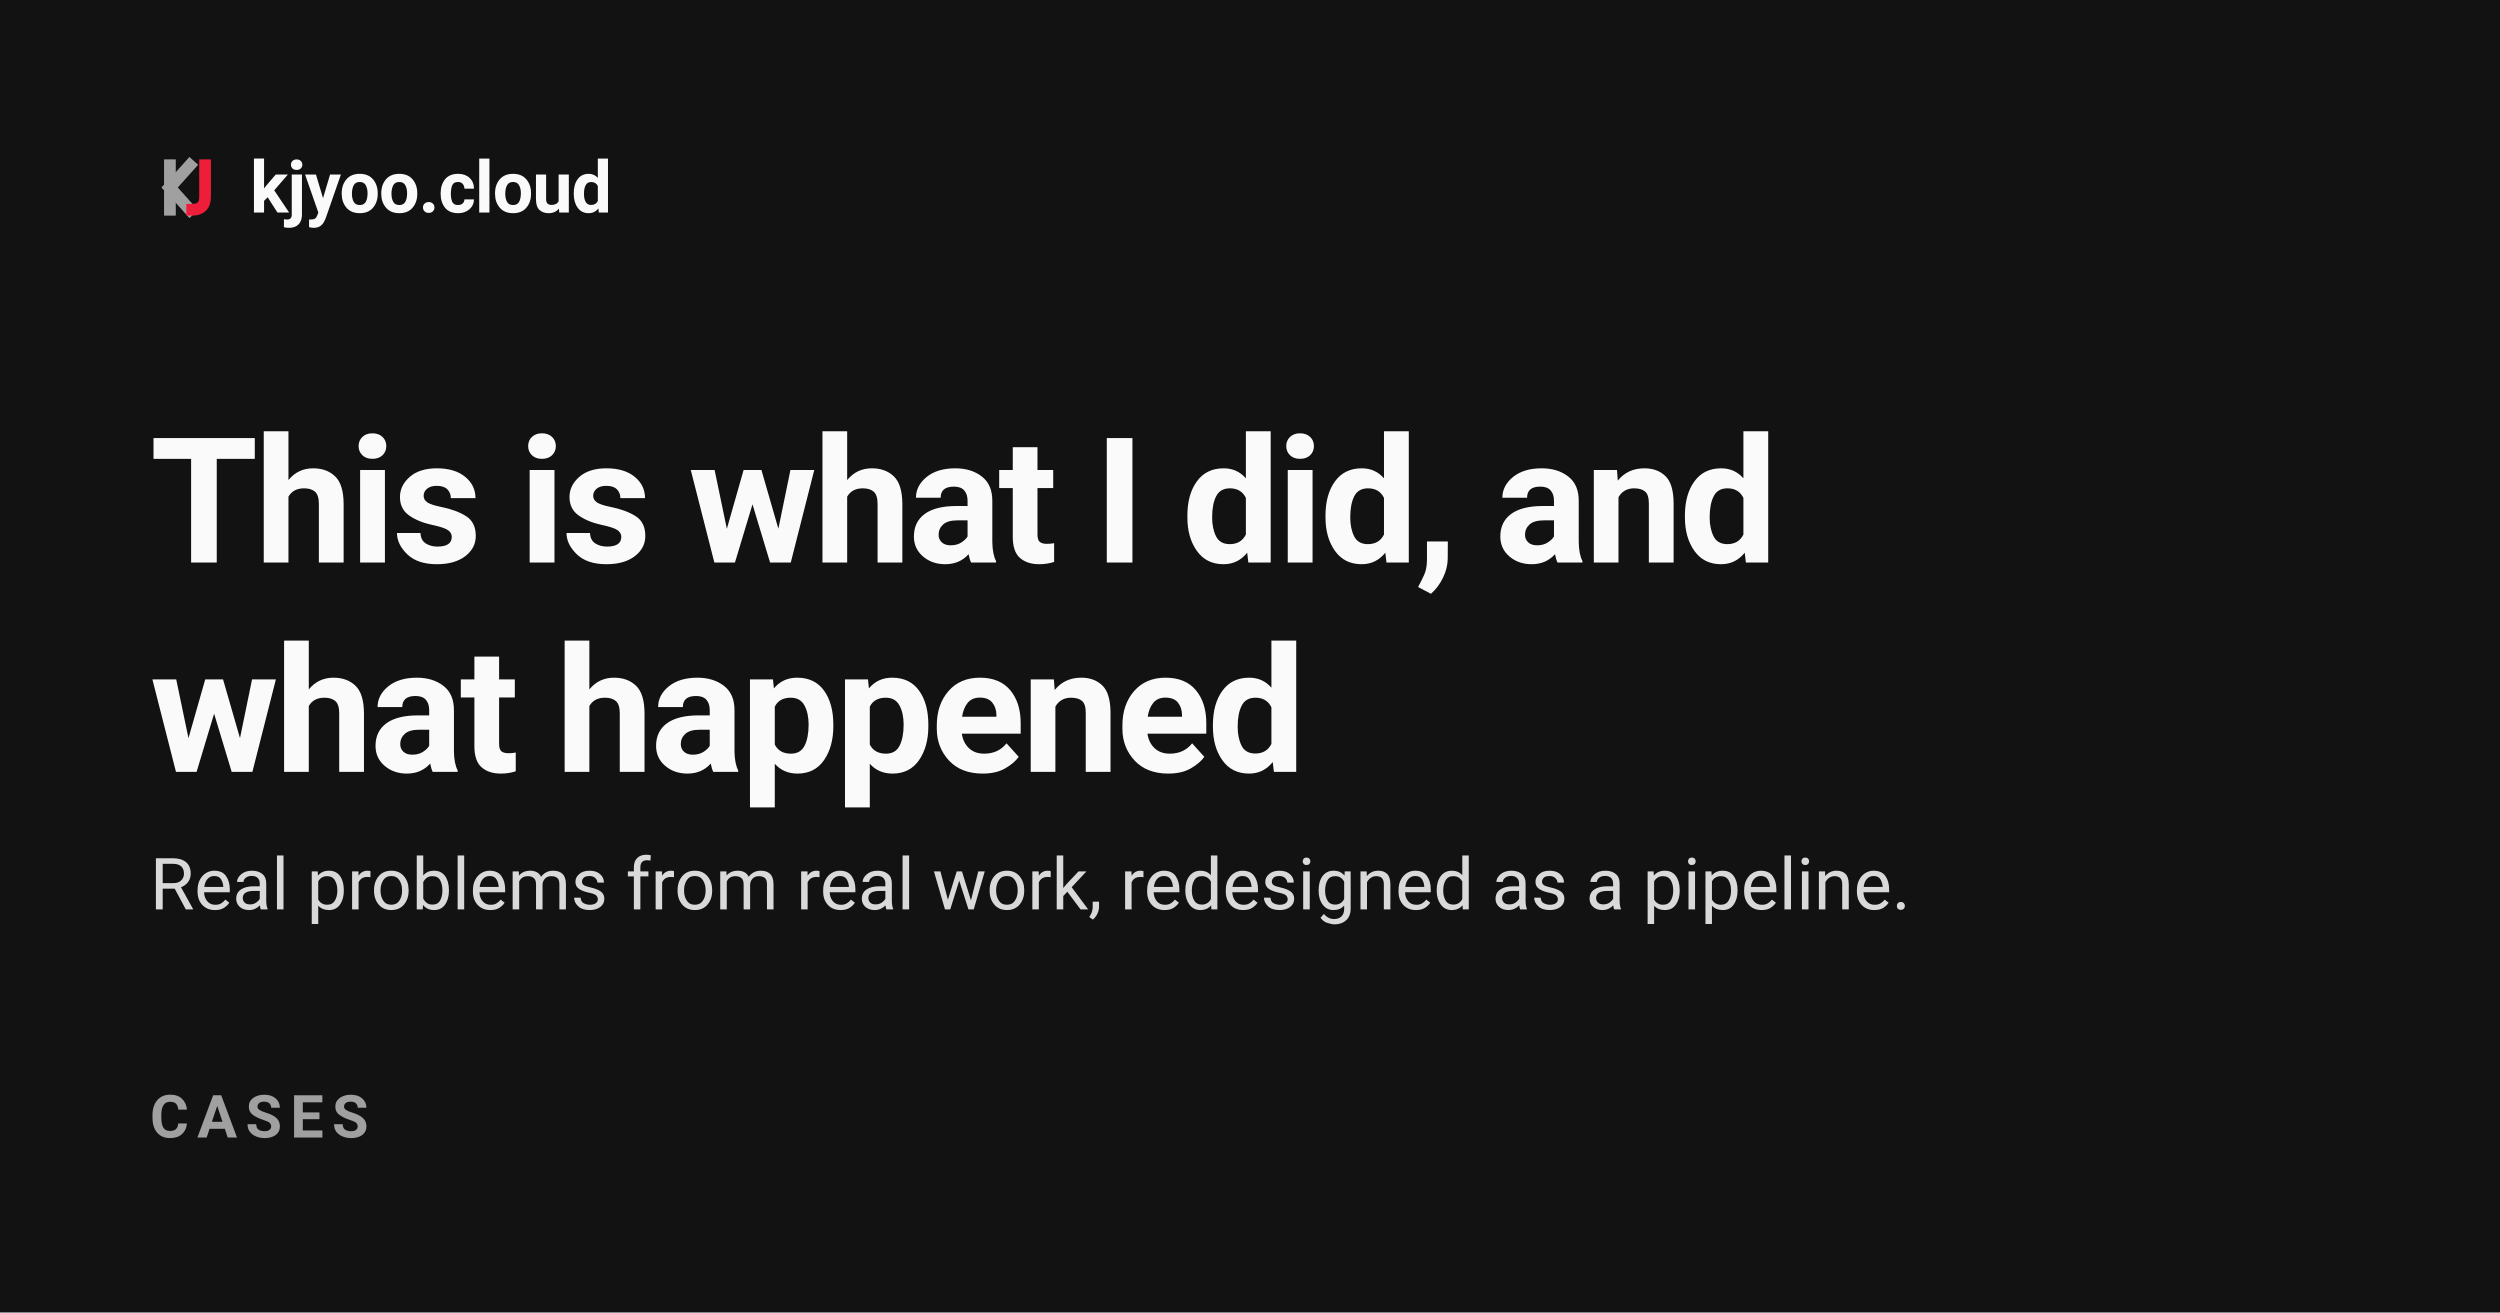
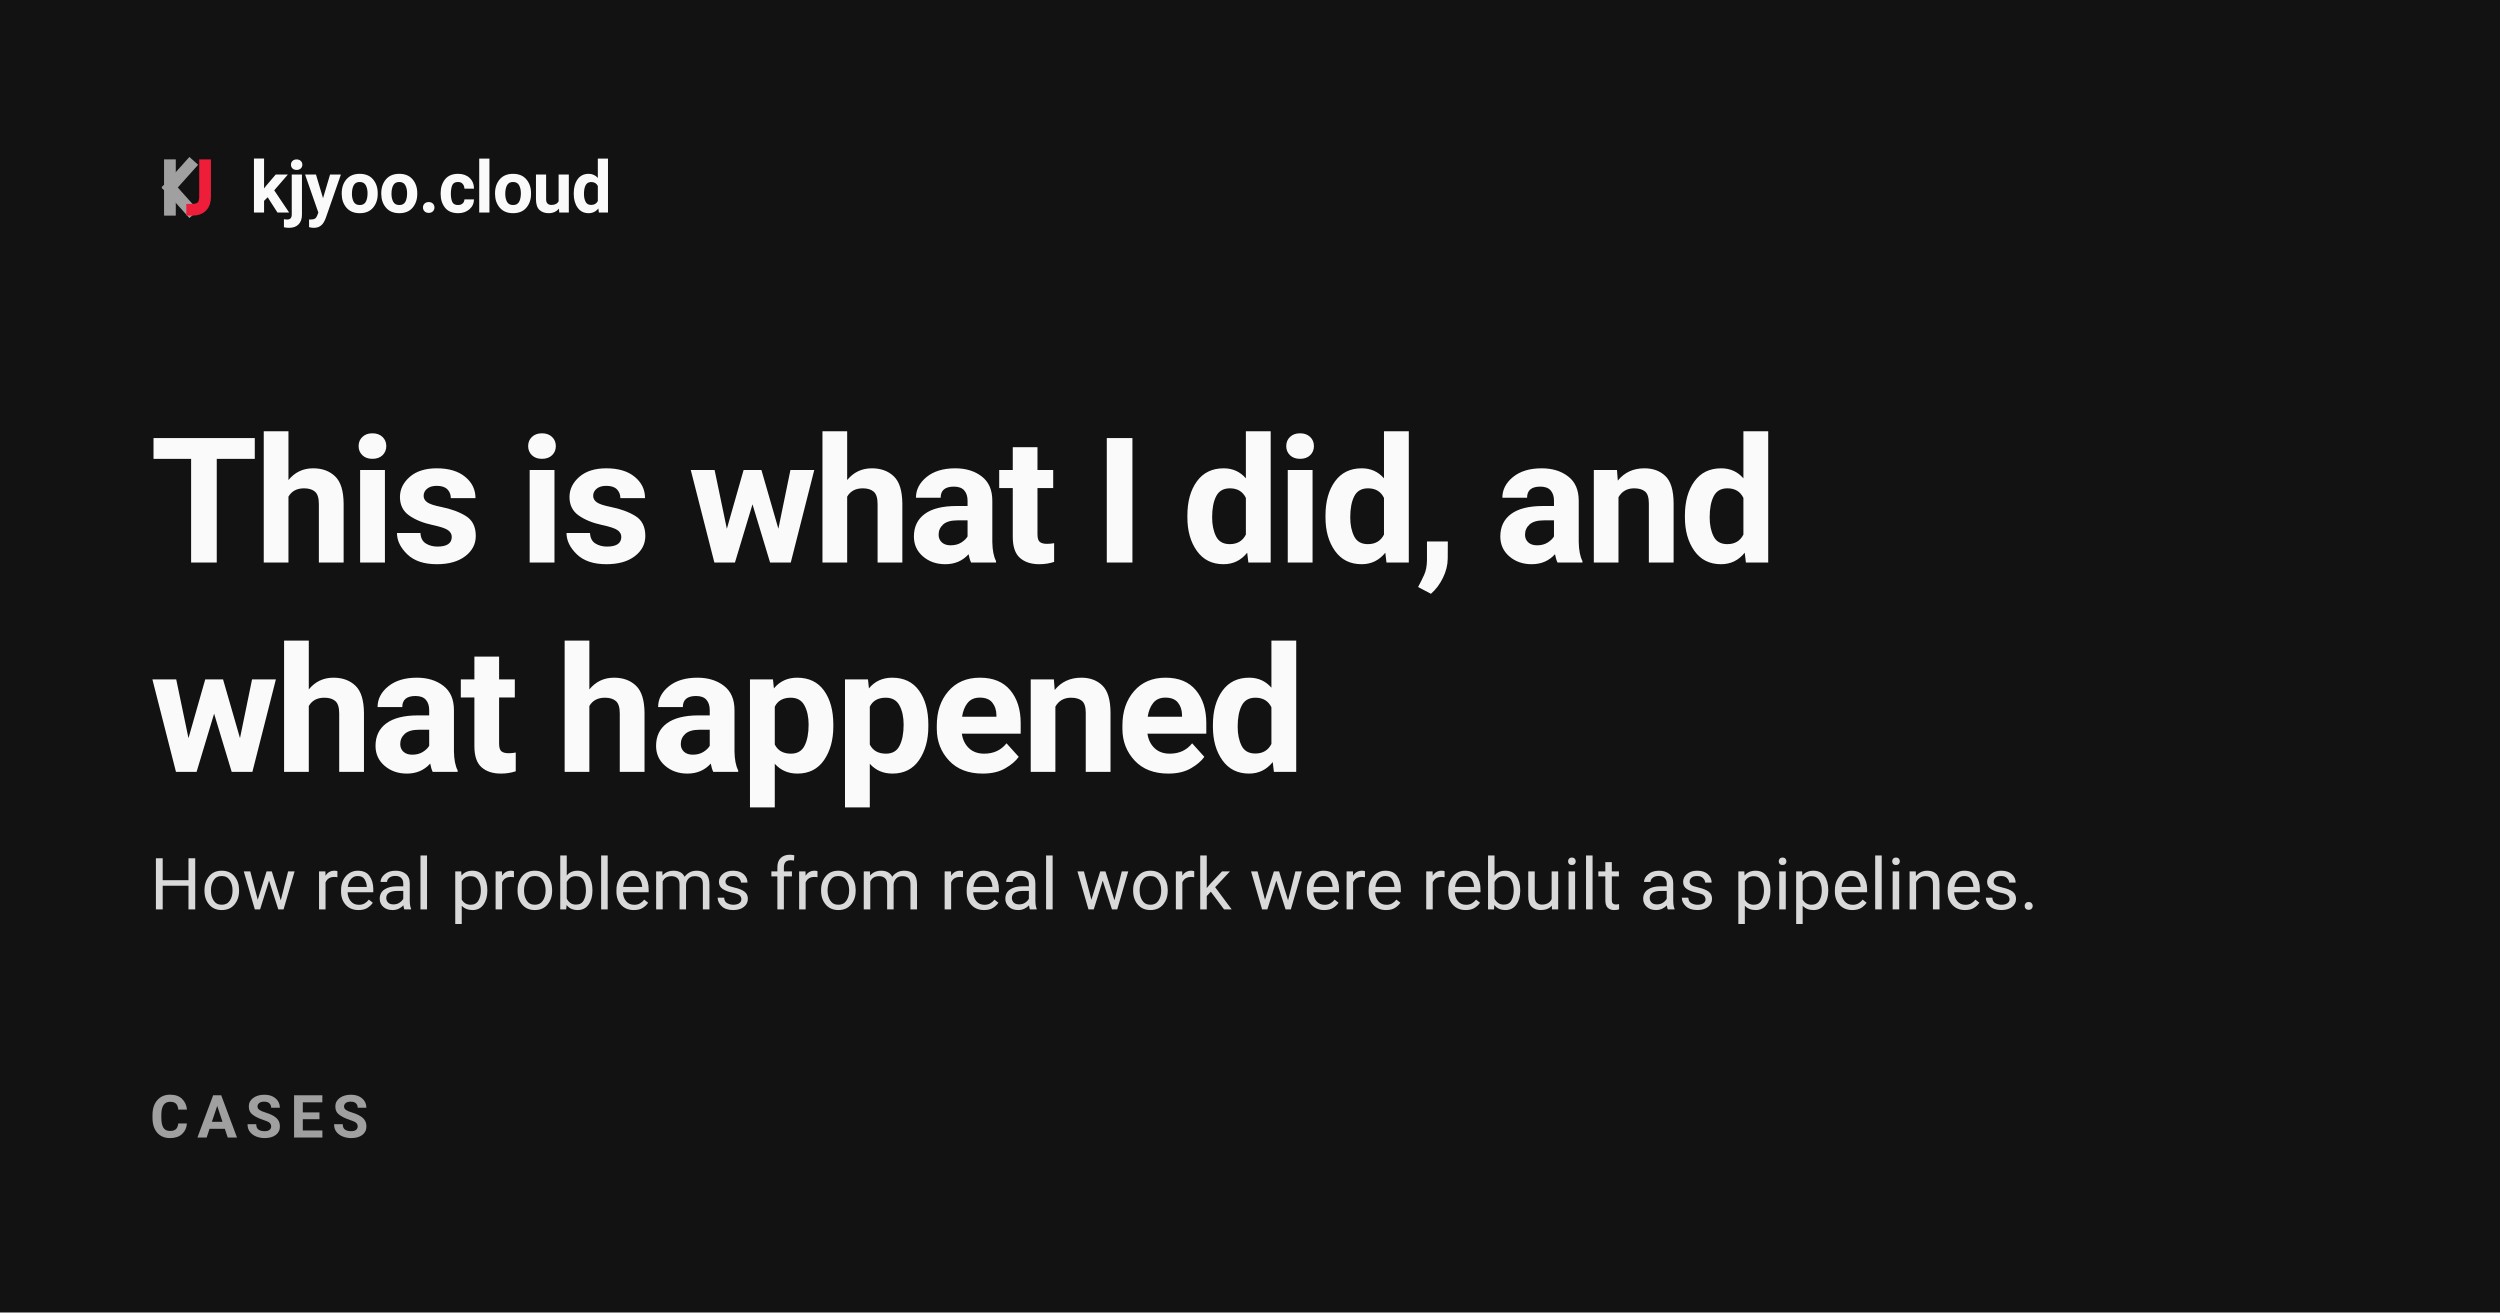
<svg xmlns="http://www.w3.org/2000/svg" viewBox="0 0 800 420" width="800" height="420">
  <rect width="800" height="420" fill="#121212" />
  <svg x="48" y="48" width="24" height="24" viewBox="0 0 64 64">
    <g fill="none" stroke-linecap="square" stroke-linejoin="miter">
      <path d="M17 13 V51" stroke="#A0A0A0" stroke-width="10" />
      <path d="M17 32 L34 13" stroke="#A0A0A0" stroke-width="10" />
      <path d="M17 32 L34 51" stroke="#A0A0A0" stroke-width="10" />
      <path d="M47 13 V40 Q47 51 36 51" stroke="#EE1D3A" stroke-width="10" />
    </g>
  </svg>
  <text x="80" y="68" font-family="'Nanum Gothic','Noto Sans KR',-apple-system,BlinkMacSystemFont,'Segoe UI',Roboto,sans-serif" font-size="23" font-weight="700" letter-spacing="-0.35" fill="#FAFAFA">kjyoo.cloud</text>
  <text x="48" y="180" font-family="'Nanum Gothic','Noto Sans KR',-apple-system,BlinkMacSystemFont,'Segoe UI',Roboto,sans-serif" font-size="56" font-weight="700" letter-spacing="-1.12" fill="#FAFAFA">This is what I did, and</text>
  <text x="48" y="247" font-family="'Nanum Gothic','Noto Sans KR',-apple-system,BlinkMacSystemFont,'Segoe UI',Roboto,sans-serif" font-size="56" font-weight="700" letter-spacing="-1.12" fill="#FAFAFA">what happened</text>
-   <text x="48" y="291" font-family="'Nanum Gothic','Noto Sans KR',-apple-system,BlinkMacSystemFont,'Segoe UI',Roboto,sans-serif" font-size="23" font-weight="400" fill="#DAD9D9">Real problems from real work, redesigned as a pipeline.</text>
+   <text x="48" y="291" font-family="'Nanum Gothic','Noto Sans KR',-apple-system,BlinkMacSystemFont,'Segoe UI',Roboto,sans-serif" font-size="23" font-weight="400" fill="#DAD9D9">How real problems from real work were rebuilt as pipelines.</text>
  <text x="48" y="364" font-family="'Nanum Gothic','Noto Sans KR',-apple-system,BlinkMacSystemFont,'Segoe UI',Roboto,sans-serif" font-size="19" font-weight="700" letter-spacing="2.66" fill="#A0A0A0">CASES</text>
</svg>
